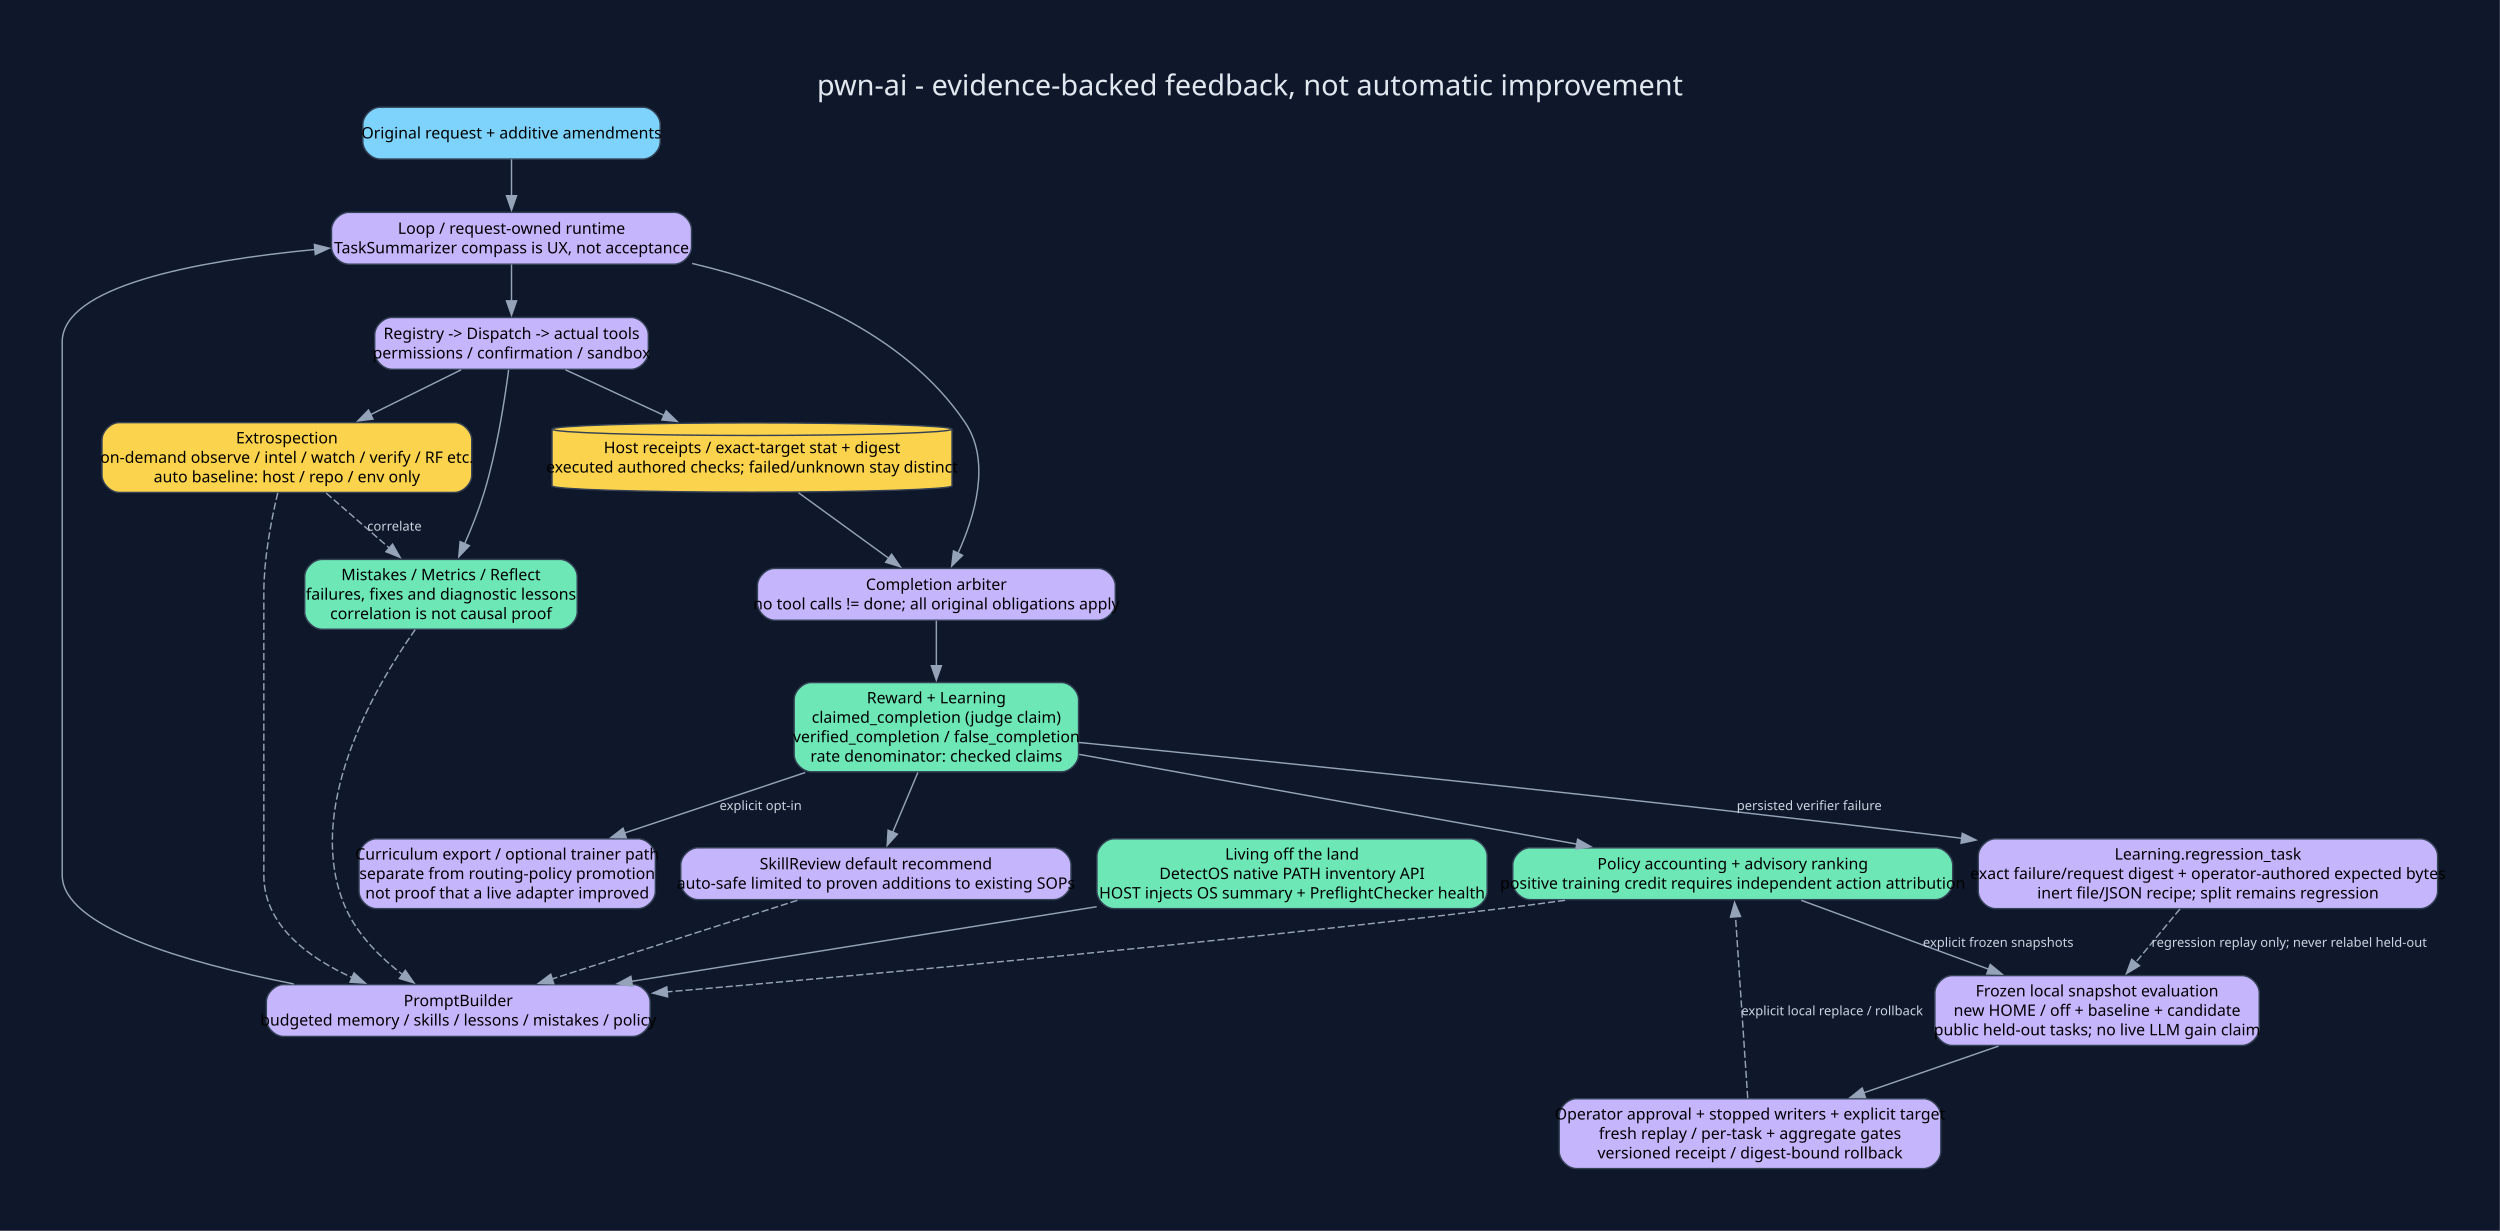
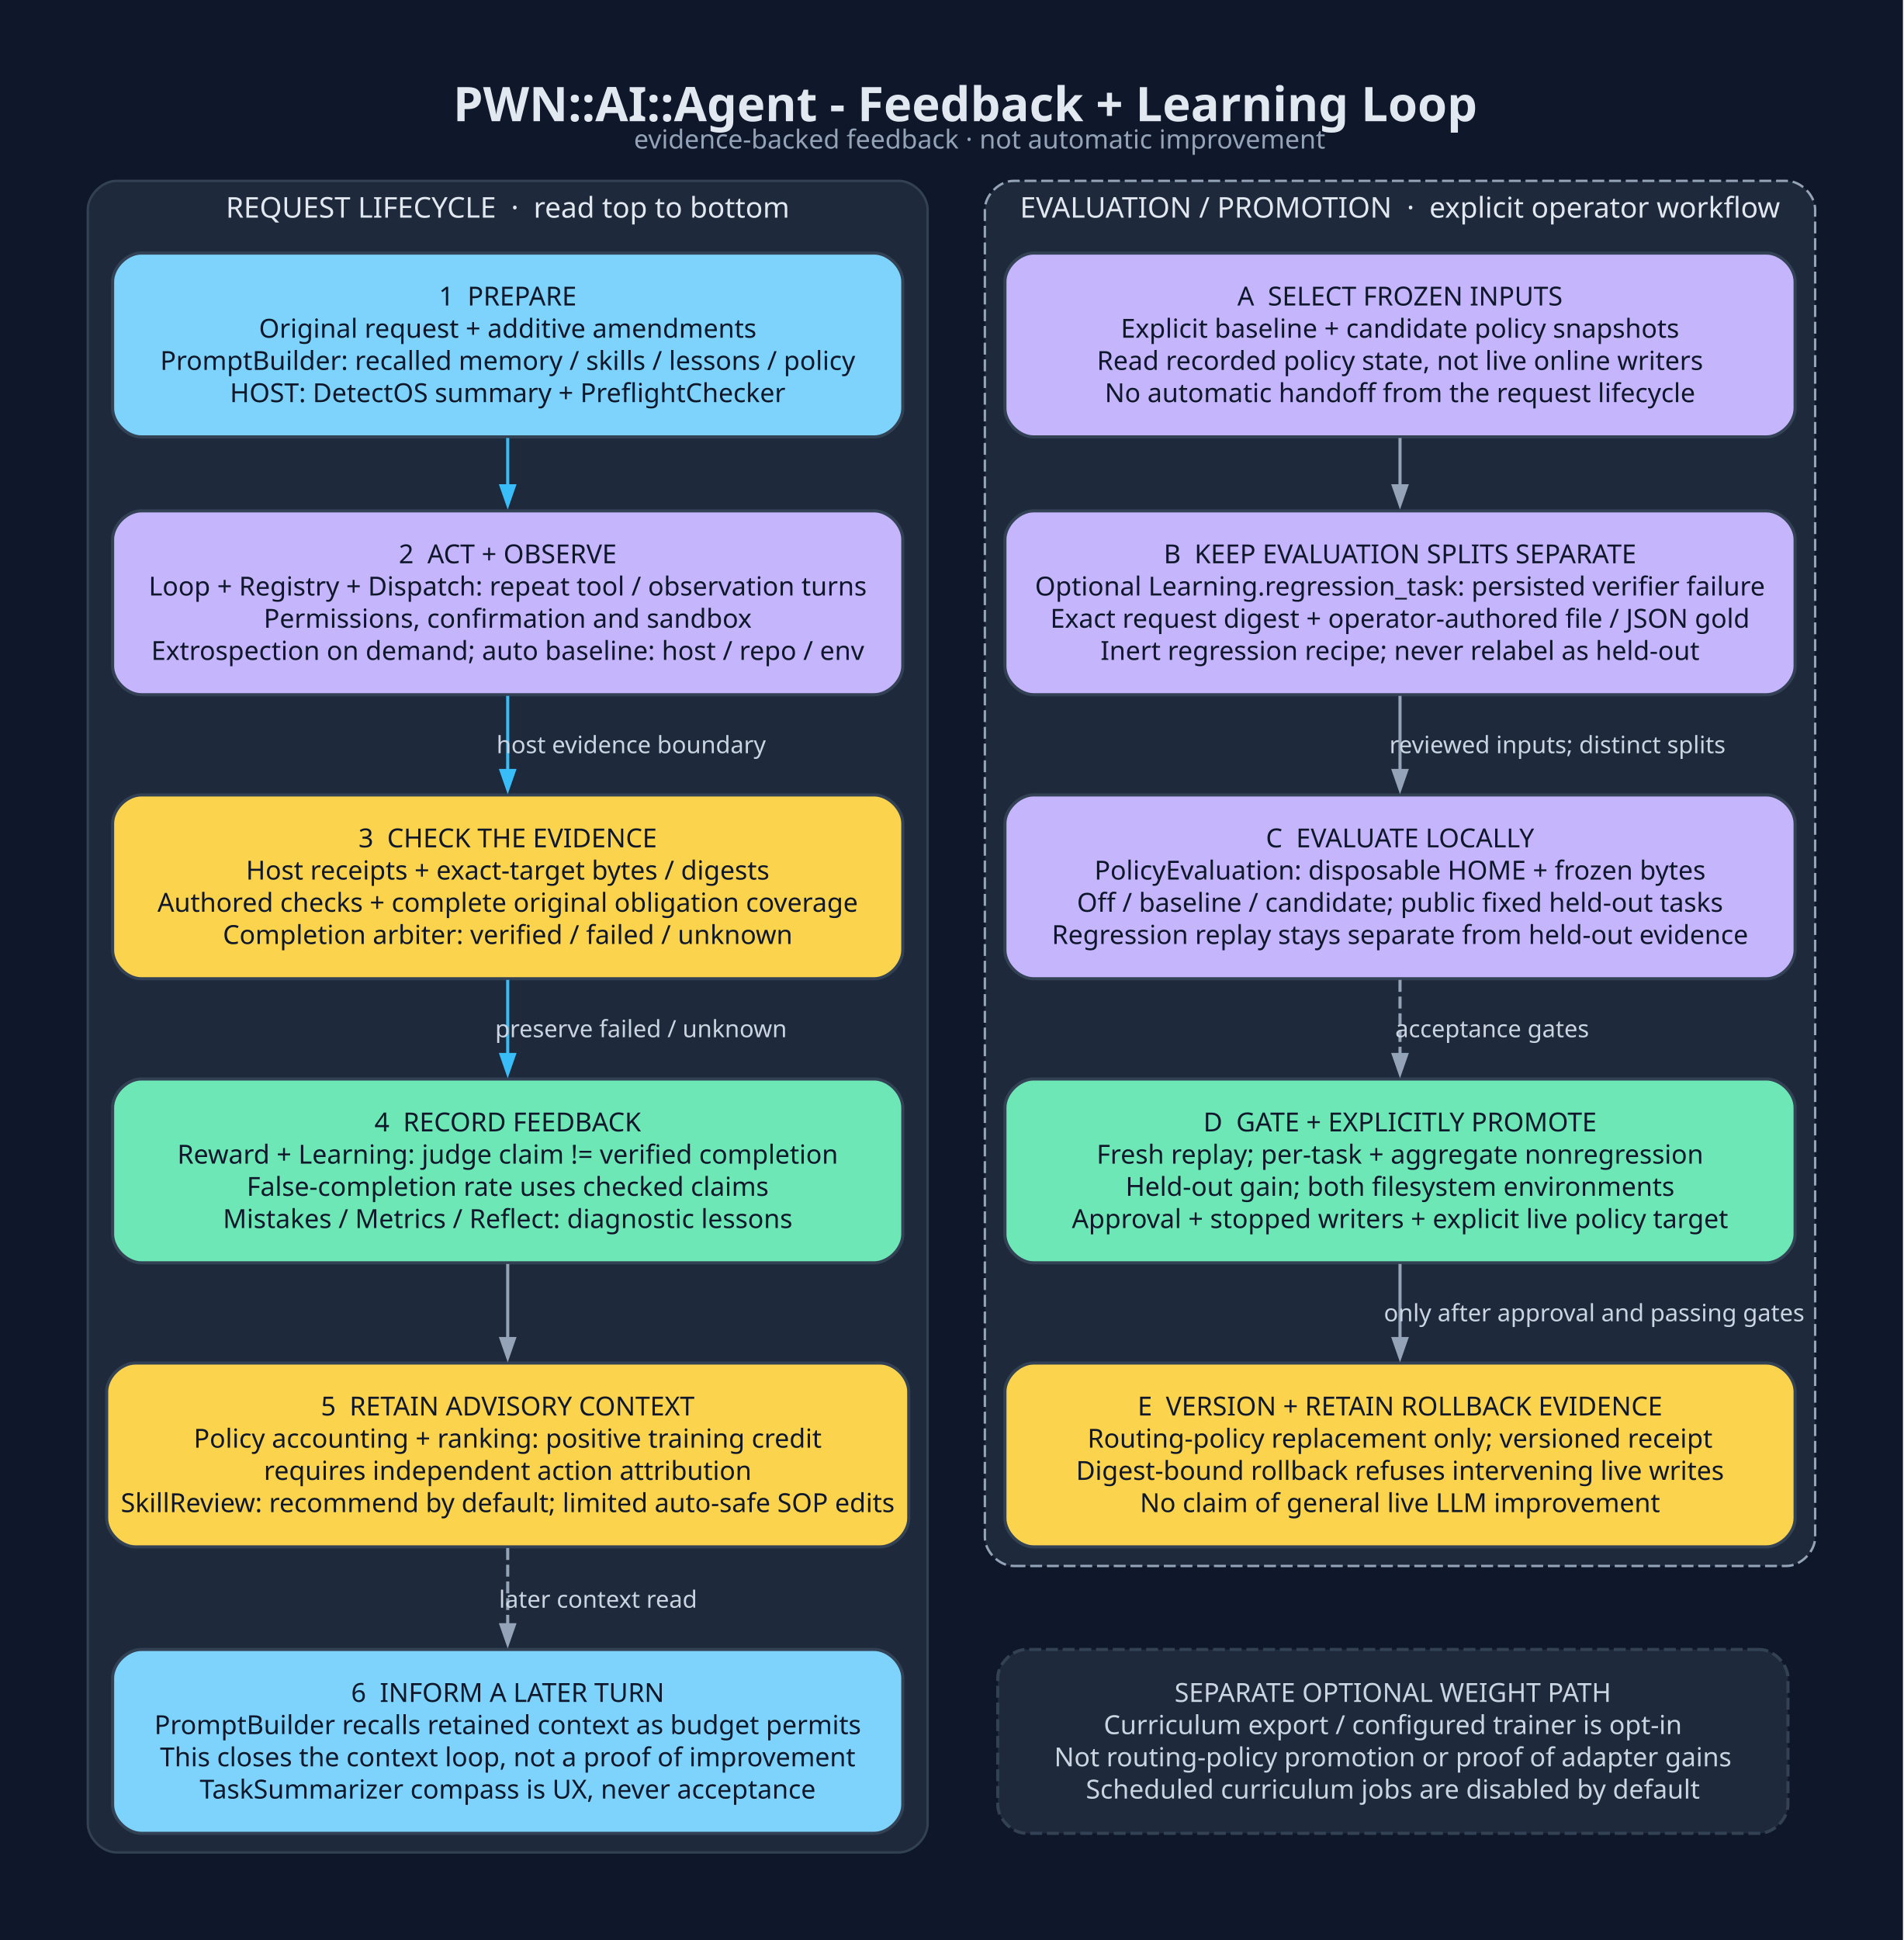
- <svg xmlns="http://www.w3.org/2000/svg" width="1736pt" height="855pt" viewBox="0.00 0.00 1736.00 855.00">
-   <g id="graph0" class="graph" transform="scale(1 1) rotate(0) translate(43.2 811.45)">
-     <polygon fill="#0f172a" stroke="none" points="-43.2,43.2 -43.2,-811.45 1692.7,-811.45 1692.7,43.2 -43.2,43.2" />
-     <text xml:space="preserve" text-anchor="middle" x="824.75" y="-745.25" font-family="sans-Serif" font-size="20.00" fill="#e2e8f0">pwn-ai - evidence-backed feedback, not automatic improvement</text>
+ <svg xmlns="http://www.w3.org/2000/svg" width="798pt" height="813pt" viewBox="0.00 0.00 798.00 813.00">
+   <g id="graph0" class="graph" transform="scale(1 1) rotate(0) translate(28.8 784.29)">
+     <polygon fill="#0f172a" stroke="none" points="-28.8,28.8 -28.8,-784.29 768.8,-784.29 768.8,28.8 -28.8,28.8" />
+     <text xml:space="preserve" text-anchor="start" x="161.12" y="-733.49" font-family="sans-Serif" font-weight="bold" font-size="20.00" fill="#e2e8f0">PWN::AI::Agent - Feedback + Learning Loop</text>
+     <text xml:space="preserve" text-anchor="start" x="236.88" y="-722.04" font-family="sans-Serif" font-size="11.00" fill="#94a3b8">evidence-backed feedback · not automatic improvement</text>
+     <g id="clust1" class="cluster">
+       <path fill="#1e293b" stroke="#334155" d="M20,-8C20,-8 348,-8 348,-8 354,-8 360,-14 360,-20 360,-20 360,-696.49 360,-696.49 360,-702.49 354,-708.49 348,-708.49 348,-708.49 20,-708.49 20,-708.49 14,-708.49 8,-702.49 8,-696.49 8,-696.49 8,-20 8,-20 8,-14 14,-8 20,-8" />
+       <text xml:space="preserve" text-anchor="middle" x="184" y="-693.09" font-family="sans-Serif" font-size="12.00" fill="#e2e8f0">REQUEST LIFECYCLE  ·  read top to bottom</text>
+     </g>
+     <g id="clust2" class="cluster">
+       <path fill="#1e293b" stroke="#94a3b8" stroke-dasharray="5,2" d="M396,-128.04C396,-128.04 720,-128.04 720,-128.04 726,-128.04 732,-134.04 732,-140.04 732,-140.04 732,-696.49 732,-696.49 732,-702.49 726,-708.49 720,-708.49 720,-708.49 396,-708.49 396,-708.49 390,-708.49 384,-702.49 384,-696.49 384,-696.49 384,-140.04 384,-140.04 384,-134.04 390,-128.04 396,-128.04" />
+       <text xml:space="preserve" text-anchor="middle" x="558" y="-693.09" font-family="sans-Serif" font-size="12.00" fill="#e2e8f0">EVALUATION / PROMOTION  ·  explicit operator workflow</text>
+     </g>
    <g id="node1" class="node">
-       <path fill="#7dd3fc" stroke="#334155" d="M403.25,-737C403.25,-737 220.75,-737 220.75,-737 214.75,-737 208.75,-731 208.75,-725 208.75,-725 208.75,-713 208.75,-713 208.75,-707 214.75,-701 220.75,-701 220.75,-701 403.25,-701 403.25,-701 409.25,-701 415.25,-707 415.25,-713 415.25,-713 415.25,-725 415.25,-725 415.25,-731 409.25,-737 403.25,-737" />
-       <text xml:space="preserve" text-anchor="middle" x="312" y="-715.3" font-family="sans-Serif" font-size="11.00">Original request + additive amendments</text>
+       <path fill="#7dd3fc" stroke="#334155" stroke-width="1.3" d="M337.6,-678.24C337.6,-678.24 30.4,-678.24 30.4,-678.24 24.4,-678.24 18.4,-672.24 18.4,-666.24 18.4,-666.24 18.4,-613.2 18.4,-613.2 18.4,-607.2 24.4,-601.2 30.4,-601.2 30.4,-601.2 337.6,-601.2 337.6,-601.2 343.6,-601.2 349.6,-607.2 349.6,-613.2 349.6,-613.2 349.6,-666.24 349.6,-666.24 349.6,-672.24 343.6,-678.24 337.6,-678.24" />
+       <text xml:space="preserve" text-anchor="middle" x="184" y="-656.27" font-family="sans-Serif" font-size="11.00" fill="#0f172a">1  PREPARE</text>
+       <text xml:space="preserve" text-anchor="middle" x="184" y="-642.77" font-family="sans-Serif" font-size="11.00" fill="#0f172a">Original request + additive amendments</text>
+       <text xml:space="preserve" text-anchor="middle" x="184" y="-629.27" font-family="sans-Serif" font-size="11.00" fill="#0f172a">PromptBuilder: recalled memory / skills / lessons / policy</text>
+       <text xml:space="preserve" text-anchor="middle" x="184" y="-615.77" font-family="sans-Serif" font-size="11.00" fill="#0f172a">HOST: DetectOS summary + PreflightChecker</text>
+     </g>
+     <g id="node2" class="node">
+       <path fill="#c4b5fd" stroke="#334155" stroke-width="1.3" d="M337.6,-570.2C337.6,-570.2 30.4,-570.2 30.4,-570.2 24.4,-570.2 18.4,-564.2 18.4,-558.2 18.4,-558.2 18.4,-505.16 18.4,-505.16 18.4,-499.16 24.4,-493.16 30.4,-493.16 30.4,-493.16 337.6,-493.16 337.6,-493.16 343.6,-493.16 349.6,-499.16 349.6,-505.16 349.6,-505.16 349.6,-558.2 349.6,-558.2 349.6,-564.2 343.6,-570.2 337.6,-570.2" />
+       <text xml:space="preserve" text-anchor="middle" x="184" y="-548.23" font-family="sans-Serif" font-size="11.00" fill="#0f172a">2  ACT + OBSERVE</text>
+       <text xml:space="preserve" text-anchor="middle" x="184" y="-534.73" font-family="sans-Serif" font-size="11.00" fill="#0f172a">Loop + Registry + Dispatch: repeat tool / observation turns</text>
+       <text xml:space="preserve" text-anchor="middle" x="184" y="-521.23" font-family="sans-Serif" font-size="11.00" fill="#0f172a">Permissions, confirmation and sandbox</text>
+       <text xml:space="preserve" text-anchor="middle" x="184" y="-507.73" font-family="sans-Serif" font-size="11.00" fill="#0f172a">Extrospection on demand; auto baseline: host / repo / env</text>
+     </g>
+     <g id="edge1" class="edge">
+       <path fill="none" stroke="#38bdf8" stroke-width="1.3" d="M184,-600.74C184,-594.19 184,-587.31 184,-580.54" />
+       <polygon fill="#38bdf8" stroke="#38bdf8" stroke-width="1.3" points="186.8,-580.72 184,-572.72 181.2,-580.72 186.8,-580.72" />
+     </g>
+     <g id="node3" class="node">
+       <path fill="#fcd34d" stroke="#334155" stroke-width="1.3" d="M337.6,-451.16C337.6,-451.16 30.4,-451.16 30.4,-451.16 24.4,-451.16 18.4,-445.16 18.4,-439.16 18.4,-439.16 18.4,-386.12 18.4,-386.12 18.4,-380.12 24.4,-374.12 30.4,-374.12 30.4,-374.12 337.6,-374.12 337.6,-374.12 343.6,-374.12 349.6,-380.12 349.6,-386.12 349.6,-386.12 349.6,-439.16 349.6,-439.16 349.6,-445.16 343.6,-451.16 337.6,-451.16" />
+       <text xml:space="preserve" text-anchor="middle" x="184" y="-429.19" font-family="sans-Serif" font-size="11.00" fill="#0f172a">3  CHECK THE EVIDENCE</text>
+       <text xml:space="preserve" text-anchor="middle" x="184" y="-415.69" font-family="sans-Serif" font-size="11.00" fill="#0f172a">Host receipts + exact-target bytes / digests</text>
+       <text xml:space="preserve" text-anchor="middle" x="184" y="-402.19" font-family="sans-Serif" font-size="11.00" fill="#0f172a">Authored checks + complete original obligation coverage</text>
+       <text xml:space="preserve" text-anchor="middle" x="184" y="-388.69" font-family="sans-Serif" font-size="11.00" fill="#0f172a">Completion arbiter: verified / failed / unknown</text>
+     </g>
+     <g id="edge2" class="edge">
+       <path fill="none" stroke="#38bdf8" stroke-width="1.3" d="M184,-492.68C184,-482.67 184,-471.73 184,-461.28" />
+       <polygon fill="#38bdf8" stroke="#38bdf8" stroke-width="1.3" points="186.8,-461.42 184,-453.42 181.2,-461.42 186.8,-461.42" />
+       <text xml:space="preserve" text-anchor="middle" x="235.75" y="-468.66" font-family="sans-Serif" font-size="10.00" fill="#cbd5e1">host evidence boundary</text>
    </g>
    <g id="node4" class="node">
-       <path fill="#c4b5fd" stroke="#334155" d="M425,-664C425,-664 199,-664 199,-664 193,-664 187,-658 187,-652 187,-652 187,-640 187,-640 187,-634 193,-628 199,-628 199,-628 425,-628 425,-628 431,-628 437,-634 437,-640 437,-640 437,-652 437,-652 437,-658 431,-664 425,-664" />
-       <text xml:space="preserve" text-anchor="middle" x="312" y="-649.05" font-family="sans-Serif" font-size="11.00">Loop / request-owned runtime</text>
-       <text xml:space="preserve" text-anchor="middle" x="312" y="-635.55" font-family="sans-Serif" font-size="11.00">TaskSummarizer compass is UX, not acceptance</text>
-     </g>
-     <g id="edge1" class="edge">
-       <path fill="none" stroke="#94a3b8" d="M312,-700.81C312,-693.23 312,-684.1 312,-675.54" />
-       <polygon fill="#94a3b8" stroke="#94a3b8" points="315.5,-675.54 312,-665.54 308.5,-675.54 315.5,-675.54" />
-     </g>
-     <g id="node2" class="node">
-       <path fill="#6ee7b7" stroke="#334155" d="M977.5,-229C977.5,-229 730.5,-229 730.5,-229 724.5,-229 718.5,-223 718.5,-217 718.5,-217 718.5,-192.5 718.5,-192.5 718.5,-186.5 724.5,-180.5 730.5,-180.5 730.5,-180.5 977.5,-180.5 977.5,-180.5 983.5,-180.5 989.5,-186.5 989.5,-192.5 989.5,-192.5 989.5,-217 989.5,-217 989.5,-223 983.5,-229 977.5,-229" />
-       <text xml:space="preserve" text-anchor="middle" x="854" y="-214.55" font-family="sans-Serif" font-size="11.00">Living off the land</text>
-       <text xml:space="preserve" text-anchor="middle" x="854" y="-201.05" font-family="sans-Serif" font-size="11.00">DetectOS native PATH inventory API</text>
-       <text xml:space="preserve" text-anchor="middle" x="854" y="-187.55" font-family="sans-Serif" font-size="11.00">HOST injects OS summary + PreflightChecker health</text>
-     </g>
-     <g id="node3" class="node">
-       <path fill="#c4b5fd" stroke="#334155" d="M396.25,-127.75C396.25,-127.75 153.75,-127.75 153.75,-127.75 147.75,-127.75 141.75,-121.75 141.75,-115.75 141.75,-115.75 141.75,-103.75 141.75,-103.75 141.75,-97.75 147.75,-91.75 153.75,-91.75 153.75,-91.75 396.25,-91.75 396.25,-91.75 402.25,-91.75 408.25,-97.75 408.25,-103.75 408.25,-103.75 408.25,-115.75 408.25,-115.75 408.25,-121.75 402.25,-127.75 396.25,-127.75" />
-       <text xml:space="preserve" text-anchor="middle" x="275" y="-112.8" font-family="sans-Serif" font-size="11.00">PromptBuilder</text>
-       <text xml:space="preserve" text-anchor="middle" x="275" y="-99.3" font-family="sans-Serif" font-size="11.00">budgeted memory / skills / lessons / mistakes / policy</text>
-     </g>
-     <g id="edge2" class="edge">
-       <path fill="none" stroke="#94a3b8" d="M718.33,-181.84C715.53,-181.39 712.75,-180.94 710,-180.5 603.66,-163.39 482.67,-144 395.34,-130.01" />
-       <polygon fill="#94a3b8" stroke="#94a3b8" points="395.98,-126.57 385.55,-128.44 394.87,-133.48 395.98,-126.57" />
+       <path fill="#6ee7b7" stroke="#334155" stroke-width="1.3" d="M337.6,-332.12C337.6,-332.12 30.4,-332.12 30.4,-332.12 24.4,-332.12 18.4,-326.12 18.4,-320.12 18.4,-320.12 18.4,-267.08 18.4,-267.08 18.4,-261.08 24.4,-255.08 30.4,-255.08 30.4,-255.08 337.6,-255.08 337.6,-255.08 343.6,-255.08 349.6,-261.08 349.6,-267.08 349.6,-267.08 349.6,-320.12 349.6,-320.12 349.6,-326.12 343.6,-332.12 337.6,-332.12" />
+       <text xml:space="preserve" text-anchor="middle" x="184" y="-310.15" font-family="sans-Serif" font-size="11.00" fill="#0f172a">4  RECORD FEEDBACK</text>
+       <text xml:space="preserve" text-anchor="middle" x="184" y="-296.65" font-family="sans-Serif" font-size="11.00" fill="#0f172a">Reward + Learning: judge claim != verified completion</text>
+       <text xml:space="preserve" text-anchor="middle" x="184" y="-283.15" font-family="sans-Serif" font-size="11.00" fill="#0f172a">False-completion rate uses checked claims</text>
+       <text xml:space="preserve" text-anchor="middle" x="184" y="-269.65" font-family="sans-Serif" font-size="11.00" fill="#0f172a">Mistakes / Metrics / Reflect: diagnostic lessons</text>
    </g>
    <g id="edge3" class="edge">
-       <path fill="none" stroke="#94a3b8" d="M160.76,-128.21C85.21,-143.09 0,-167.84 0,-203.75 0,-574 0,-574 0,-574 0,-612.54 91.68,-630.16 175.64,-638.22" />
-       <polygon fill="#94a3b8" stroke="#94a3b8" points="175.11,-641.68 185.39,-639.11 175.75,-634.71 175.11,-641.68" />
+       <path fill="none" stroke="#38bdf8" stroke-width="1.3" d="M184,-373.64C184,-363.63 184,-352.69 184,-342.24" />
+       <polygon fill="#38bdf8" stroke="#38bdf8" stroke-width="1.3" points="186.8,-342.38 184,-334.38 181.2,-342.38 186.8,-342.38" />
+       <text xml:space="preserve" text-anchor="middle" x="239.88" y="-349.62" font-family="sans-Serif" font-size="10.00" fill="#cbd5e1">preserve failed / unknown</text>
    </g>
    <g id="node5" class="node">
-       <path fill="#c4b5fd" stroke="#334155" d="M395,-591C395,-591 229,-591 229,-591 223,-591 217,-585 217,-579 217,-579 217,-567 217,-567 217,-561 223,-555 229,-555 229,-555 395,-555 395,-555 401,-555 407,-561 407,-567 407,-567 407,-579 407,-579 407,-585 401,-591 395,-591" />
-       <text xml:space="preserve" text-anchor="middle" x="312" y="-576.05" font-family="sans-Serif" font-size="11.00">Registry -&gt; Dispatch -&gt; actual tools</text>
-       <text xml:space="preserve" text-anchor="middle" x="312" y="-562.55" font-family="sans-Serif" font-size="11.00">permissions / confirmation / sandbox</text>
+       <path fill="#fcd34d" stroke="#334155" stroke-width="1.3" d="M340.09,-213.08C340.09,-213.08 27.91,-213.08 27.91,-213.08 21.91,-213.08 15.91,-207.08 15.91,-201.08 15.91,-201.08 15.91,-148.04 15.91,-148.04 15.91,-142.04 21.91,-136.04 27.91,-136.04 27.91,-136.04 340.09,-136.04 340.09,-136.04 346.09,-136.04 352.09,-142.04 352.09,-148.04 352.09,-148.04 352.09,-201.08 352.09,-201.08 352.09,-207.08 346.09,-213.08 340.09,-213.08" />
+       <text xml:space="preserve" text-anchor="middle" x="184" y="-191.11" font-family="sans-Serif" font-size="11.00" fill="#0f172a">5  RETAIN ADVISORY CONTEXT</text>
+       <text xml:space="preserve" text-anchor="middle" x="184" y="-177.61" font-family="sans-Serif" font-size="11.00" fill="#0f172a">Policy accounting + ranking: positive training credit</text>
+       <text xml:space="preserve" text-anchor="middle" x="184" y="-164.11" font-family="sans-Serif" font-size="11.00" fill="#0f172a">requires independent action attribution</text>
+       <text xml:space="preserve" text-anchor="middle" x="184" y="-150.61" font-family="sans-Serif" font-size="11.00" fill="#0f172a">SkillReview: recommend by default; limited auto-safe SOP edits</text>
    </g>
    <g id="edge4" class="edge">
-       <path fill="none" stroke="#94a3b8" d="M312,-627.81C312,-620.23 312,-611.1 312,-602.54" />
-       <polygon fill="#94a3b8" stroke="#94a3b8" points="315.5,-602.54 312,-592.54 308.5,-602.54 315.5,-602.54" />
+       <path fill="none" stroke="#94a3b8" stroke-width="1.3" d="M184,-254.6C184,-244.59 184,-233.65 184,-223.2" />
+       <polygon fill="#94a3b8" stroke="#94a3b8" stroke-width="1.3" points="186.8,-223.34 184,-215.34 181.2,-223.34 186.8,-223.34" />
+     </g>
+     <g id="node6" class="node">
+       <path fill="#7dd3fc" stroke="#334155" stroke-width="1.3" d="M337.6,-93.04C337.6,-93.04 30.4,-93.04 30.4,-93.04 24.4,-93.04 18.4,-87.04 18.4,-81.04 18.4,-81.04 18.4,-28 18.4,-28 18.4,-22 24.4,-16 30.4,-16 30.4,-16 337.6,-16 337.6,-16 343.6,-16 349.6,-22 349.6,-28 349.6,-28 349.6,-81.04 349.6,-81.04 349.6,-87.04 343.6,-93.04 337.6,-93.04" />
+       <text xml:space="preserve" text-anchor="middle" x="184" y="-71.07" font-family="sans-Serif" font-size="11.00" fill="#0f172a">6  INFORM A LATER TURN</text>
+       <text xml:space="preserve" text-anchor="middle" x="184" y="-57.57" font-family="sans-Serif" font-size="11.00" fill="#0f172a">PromptBuilder recalls retained context as budget permits</text>
+       <text xml:space="preserve" text-anchor="middle" x="184" y="-44.07" font-family="sans-Serif" font-size="11.00" fill="#0f172a">This closes the context loop, not a proof of improvement</text>
+       <text xml:space="preserve" text-anchor="middle" x="184" y="-30.57" font-family="sans-Serif" font-size="11.00" fill="#0f172a">TaskSummarizer compass is UX, never acceptance</text>
+     </g>
+     <g id="edge5" class="edge">
+       <path fill="none" stroke="#94a3b8" stroke-width="1.3" stroke-dasharray="5,2" d="M184,-135.56C184,-125.24 184,-113.94 184,-103.16" />
+       <polygon fill="#94a3b8" stroke="#94a3b8" stroke-width="1.3" points="186.8,-103.41 184,-95.41 181.2,-103.41 186.8,-103.41" />
+       <text xml:space="preserve" text-anchor="middle" x="221.88" y="-110.54" font-family="sans-Serif" font-size="10.00" fill="#cbd5e1">later context read</text>
+     </g>
+     <g id="node7" class="node">
+       <path fill="#c4b5fd" stroke="#334155" stroke-width="1.3" d="M711.6,-678.24C711.6,-678.24 404.4,-678.24 404.4,-678.24 398.4,-678.24 392.4,-672.24 392.4,-666.24 392.4,-666.24 392.4,-613.2 392.4,-613.2 392.4,-607.2 398.4,-601.2 404.4,-601.2 404.4,-601.2 711.6,-601.2 711.6,-601.2 717.6,-601.2 723.6,-607.2 723.6,-613.2 723.6,-613.2 723.6,-666.24 723.6,-666.24 723.6,-672.24 717.6,-678.24 711.6,-678.24" />
+       <text xml:space="preserve" text-anchor="middle" x="558" y="-656.27" font-family="sans-Serif" font-size="11.00" fill="#0f172a">A  SELECT FROZEN INPUTS</text>
+       <text xml:space="preserve" text-anchor="middle" x="558" y="-642.77" font-family="sans-Serif" font-size="11.00" fill="#0f172a">Explicit baseline + candidate policy snapshots</text>
+       <text xml:space="preserve" text-anchor="middle" x="558" y="-629.27" font-family="sans-Serif" font-size="11.00" fill="#0f172a">Read recorded policy state, not live online writers</text>
+       <text xml:space="preserve" text-anchor="middle" x="558" y="-615.77" font-family="sans-Serif" font-size="11.00" fill="#0f172a">No automatic handoff from the request lifecycle</text>
    </g>
    <g id="node8" class="node">
-       <path fill="#c4b5fd" stroke="#334155" d="M719.25,-416.75C719.25,-416.75 494.75,-416.75 494.75,-416.75 488.75,-416.75 482.75,-410.75 482.75,-404.75 482.75,-404.75 482.75,-392.75 482.75,-392.75 482.75,-386.75 488.75,-380.75 494.75,-380.75 494.75,-380.75 719.25,-380.75 719.25,-380.75 725.25,-380.75 731.25,-386.75 731.25,-392.75 731.25,-392.75 731.25,-404.75 731.25,-404.75 731.25,-410.75 725.25,-416.75 719.25,-416.75" />
-       <text xml:space="preserve" text-anchor="middle" x="607" y="-401.8" font-family="sans-Serif" font-size="11.00">Completion arbiter</text>
-       <text xml:space="preserve" text-anchor="middle" x="607" y="-388.3" font-family="sans-Serif" font-size="11.00">no tool calls != done; all original obligations apply</text>
+       <path fill="#c4b5fd" stroke="#334155" stroke-width="1.3" d="M711.6,-570.2C711.6,-570.2 404.4,-570.2 404.4,-570.2 398.4,-570.2 392.4,-564.2 392.4,-558.2 392.4,-558.2 392.4,-505.16 392.4,-505.16 392.4,-499.16 398.4,-493.16 404.4,-493.16 404.4,-493.16 711.6,-493.16 711.6,-493.16 717.6,-493.16 723.6,-499.16 723.6,-505.16 723.6,-505.16 723.6,-558.2 723.6,-558.2 723.6,-564.2 717.6,-570.2 711.6,-570.2" />
+       <text xml:space="preserve" text-anchor="middle" x="558" y="-548.23" font-family="sans-Serif" font-size="11.00" fill="#0f172a">B  KEEP EVALUATION SPLITS SEPARATE</text>
+       <text xml:space="preserve" text-anchor="middle" x="558" y="-534.73" font-family="sans-Serif" font-size="11.00" fill="#0f172a">Optional Learning.regression_task: persisted verifier failure</text>
+       <text xml:space="preserve" text-anchor="middle" x="558" y="-521.23" font-family="sans-Serif" font-size="11.00" fill="#0f172a">Exact request digest + operator-authored file / JSON gold</text>
+       <text xml:space="preserve" text-anchor="middle" x="558" y="-507.73" font-family="sans-Serif" font-size="11.00" fill="#0f172a">Inert regression recipe; never relabel as held-out</text>
+     </g>
+     <g id="edge6" class="edge">
+       <path fill="none" stroke="#94a3b8" stroke-width="1.3" d="M558,-600.74C558,-594.19 558,-587.31 558,-580.54" />
+       <polygon fill="#94a3b8" stroke="#94a3b8" stroke-width="1.3" points="560.8,-580.72 558,-572.72 555.2,-580.72 560.8,-580.72" />
+     </g>
+     <g id="node9" class="node">
+       <path fill="#c4b5fd" stroke="#334155" stroke-width="1.3" d="M711.6,-451.16C711.6,-451.16 404.4,-451.16 404.4,-451.16 398.4,-451.16 392.4,-445.16 392.4,-439.16 392.4,-439.16 392.4,-386.12 392.4,-386.12 392.4,-380.12 398.4,-374.12 404.4,-374.12 404.4,-374.12 711.6,-374.12 711.6,-374.12 717.6,-374.12 723.6,-380.12 723.6,-386.12 723.6,-386.12 723.6,-439.16 723.6,-439.16 723.6,-445.16 717.6,-451.16 711.6,-451.16" />
+       <text xml:space="preserve" text-anchor="middle" x="558" y="-429.19" font-family="sans-Serif" font-size="11.00" fill="#0f172a">C  EVALUATE LOCALLY</text>
+       <text xml:space="preserve" text-anchor="middle" x="558" y="-415.69" font-family="sans-Serif" font-size="11.00" fill="#0f172a">PolicyEvaluation: disposable HOME + frozen bytes</text>
+       <text xml:space="preserve" text-anchor="middle" x="558" y="-402.19" font-family="sans-Serif" font-size="11.00" fill="#0f172a">Off / baseline / candidate; public fixed held-out tasks</text>
+       <text xml:space="preserve" text-anchor="middle" x="558" y="-388.69" font-family="sans-Serif" font-size="11.00" fill="#0f172a">Regression replay stays separate from held-out evidence</text>
+     </g>
+     <g id="edge7" class="edge">
+       <path fill="none" stroke="#94a3b8" stroke-width="1.3" d="M558,-492.68C558,-482.67 558,-471.73 558,-461.28" />
+       <polygon fill="#94a3b8" stroke="#94a3b8" stroke-width="1.3" points="560.8,-461.42 558,-453.42 555.2,-461.42 560.8,-461.42" />
+       <text xml:space="preserve" text-anchor="middle" x="624" y="-468.66" font-family="sans-Serif" font-size="10.00" fill="#cbd5e1">reviewed inputs; distinct splits</text>
+     </g>
+     <g id="node10" class="node">
+       <path fill="#6ee7b7" stroke="#334155" stroke-width="1.3" d="M711.6,-332.12C711.6,-332.12 404.4,-332.12 404.4,-332.12 398.4,-332.12 392.4,-326.12 392.4,-320.12 392.4,-320.12 392.4,-267.08 392.4,-267.08 392.4,-261.08 398.4,-255.08 404.4,-255.08 404.4,-255.08 711.6,-255.08 711.6,-255.08 717.6,-255.08 723.6,-261.08 723.6,-267.08 723.6,-267.08 723.6,-320.12 723.6,-320.12 723.6,-326.12 717.6,-332.12 711.6,-332.12" />
+       <text xml:space="preserve" text-anchor="middle" x="558" y="-310.15" font-family="sans-Serif" font-size="11.00" fill="#0f172a">D  GATE + EXPLICITLY PROMOTE</text>
+       <text xml:space="preserve" text-anchor="middle" x="558" y="-296.65" font-family="sans-Serif" font-size="11.00" fill="#0f172a">Fresh replay; per-task + aggregate nonregression</text>
+       <text xml:space="preserve" text-anchor="middle" x="558" y="-283.15" font-family="sans-Serif" font-size="11.00" fill="#0f172a">Held-out gain; both filesystem environments</text>
+       <text xml:space="preserve" text-anchor="middle" x="558" y="-269.65" font-family="sans-Serif" font-size="11.00" fill="#0f172a">Approval + stopped writers + explicit live policy target</text>
+     </g>
+     <g id="edge8" class="edge">
+       <path fill="none" stroke="#94a3b8" stroke-width="1.3" stroke-dasharray="5,2" d="M558,-373.64C558,-363.63 558,-352.69 558,-342.24" />
+       <polygon fill="#94a3b8" stroke="#94a3b8" stroke-width="1.3" points="560.8,-342.38 558,-334.38 555.2,-342.38 560.8,-342.38" />
+       <text xml:space="preserve" text-anchor="middle" x="596.62" y="-349.62" font-family="sans-Serif" font-size="10.00" fill="#cbd5e1">acceptance gates</text>
+     </g>
+     <g id="node11" class="node">
+       <path fill="#fcd34d" stroke="#334155" stroke-width="1.3" d="M711.6,-213.08C711.6,-213.08 404.4,-213.08 404.4,-213.08 398.4,-213.08 392.4,-207.08 392.4,-201.08 392.4,-201.08 392.4,-148.04 392.4,-148.04 392.4,-142.04 398.4,-136.04 404.4,-136.04 404.4,-136.04 711.6,-136.04 711.6,-136.04 717.6,-136.04 723.6,-142.04 723.6,-148.04 723.6,-148.04 723.6,-201.08 723.6,-201.08 723.6,-207.08 717.6,-213.08 711.6,-213.08" />
+       <text xml:space="preserve" text-anchor="middle" x="558" y="-191.11" font-family="sans-Serif" font-size="11.00" fill="#0f172a">E  VERSION + RETAIN ROLLBACK EVIDENCE</text>
+       <text xml:space="preserve" text-anchor="middle" x="558" y="-177.61" font-family="sans-Serif" font-size="11.00" fill="#0f172a">Routing-policy replacement only; versioned receipt</text>
+       <text xml:space="preserve" text-anchor="middle" x="558" y="-164.11" font-family="sans-Serif" font-size="11.00" fill="#0f172a">Digest-bound rollback refuses intervening live writes</text>
+       <text xml:space="preserve" text-anchor="middle" x="558" y="-150.61" font-family="sans-Serif" font-size="11.00" fill="#0f172a">No claim of general live LLM improvement</text>
    </g>
    <g id="edge9" class="edge">
-       <path fill="none" stroke="#94a3b8" d="M437.43,-628.51C505.71,-612.43 584.69,-580.68 627,-518 645.25,-490.97 633.68,-452.75 621.95,-427.15" />
-       <polygon fill="#94a3b8" stroke="#94a3b8" points="625.2,-425.83 617.66,-418.38 618.91,-428.91 625.2,-425.83" />
-     </g>
-     <g id="node6" class="node">
-       <path fill="#fcd34d" stroke="#334155" d="M272.38,-518C272.38,-518 39.62,-518 39.62,-518 33.62,-518 27.62,-512 27.62,-506 27.62,-506 27.62,-481.5 27.62,-481.5 27.62,-475.5 33.62,-469.5 39.62,-469.5 39.62,-469.5 272.38,-469.5 272.38,-469.5 278.38,-469.5 284.38,-475.5 284.38,-481.5 284.38,-481.5 284.38,-506 284.38,-506 284.38,-512 278.38,-518 272.38,-518" />
-       <text xml:space="preserve" text-anchor="middle" x="156" y="-503.55" font-family="sans-Serif" font-size="11.00">Extrospection</text>
-       <text xml:space="preserve" text-anchor="middle" x="156" y="-490.05" font-family="sans-Serif" font-size="11.00">on-demand observe / intel / watch / verify / RF etc.</text>
-       <text xml:space="preserve" text-anchor="middle" x="156" y="-476.55" font-family="sans-Serif" font-size="11.00">auto baseline: host / repo / env only</text>
-     </g>
-     <g id="edge6" class="edge">
-       <path fill="none" stroke="#94a3b8" d="M276.99,-554.66C258.46,-545.49 235.23,-533.98 214.09,-523.51" />
-       <polygon fill="#94a3b8" stroke="#94a3b8" points="215.78,-520.45 205.26,-519.14 212.67,-526.72 215.78,-520.45" />
-     </g>
-     <g id="node7" class="node">
-       <path fill="#fcd34d" stroke="#334155" d="M617.88,-513.44C617.88,-515.85 555.63,-517.81 479,-517.81 402.37,-517.81 340.12,-515.85 340.12,-513.44 340.12,-513.44 340.12,-474.06 340.12,-474.06 340.12,-471.65 402.37,-469.69 479,-469.69 555.63,-469.69 617.88,-471.65 617.88,-474.06 617.88,-474.06 617.88,-513.44 617.88,-513.44" />
-       <path fill="none" stroke="#334155" d="M617.88,-513.44C617.88,-511.02 555.63,-509.06 479,-509.06 402.37,-509.06 340.12,-511.02 340.12,-513.44" />
-       <text xml:space="preserve" text-anchor="middle" x="479" y="-496.8" font-family="sans-Serif" font-size="11.00">Host receipts / exact-target stat + digest</text>
-       <text xml:space="preserve" text-anchor="middle" x="479" y="-483.3" font-family="sans-Serif" font-size="11.00">executed authored checks; failed/unknown stay distinct</text>
-     </g>
-     <g id="edge5" class="edge">
-       <path fill="none" stroke="#94a3b8" d="M349.48,-554.66C369.66,-545.33 395.06,-533.58 418,-522.97" />
-       <polygon fill="#94a3b8" stroke="#94a3b8" points="419.37,-526.19 426.97,-518.82 416.43,-519.84 419.37,-526.19" />
-     </g>
-     <g id="node10" class="node">
-       <path fill="#6ee7b7" stroke="#334155" d="M345.62,-423C345.62,-423 180.38,-423 180.38,-423 174.38,-423 168.38,-417 168.38,-411 168.38,-411 168.38,-386.5 168.38,-386.5 168.38,-380.5 174.38,-374.5 180.38,-374.5 180.38,-374.5 345.62,-374.5 345.62,-374.5 351.62,-374.5 357.62,-380.5 357.62,-386.5 357.62,-386.5 357.62,-411 357.62,-411 357.62,-417 351.62,-423 345.62,-423" />
-       <text xml:space="preserve" text-anchor="middle" x="263" y="-408.55" font-family="sans-Serif" font-size="11.00">Mistakes / Metrics / Reflect</text>
-       <text xml:space="preserve" text-anchor="middle" x="263" y="-395.05" font-family="sans-Serif" font-size="11.00">failures, fixes and diagnostic lessons</text>
-       <text xml:space="preserve" text-anchor="middle" x="263" y="-381.55" font-family="sans-Serif" font-size="11.00">correlation is not causal proof</text>
-     </g>
-     <g id="edge11" class="edge">
-       <path fill="none" stroke="#94a3b8" d="M309.99,-554.67C307.32,-534.06 301.88,-498.77 293,-469.5 289.37,-457.55 284.32,-444.9 279.4,-433.69" />
-       <polygon fill="#94a3b8" stroke="#94a3b8" points="282.71,-432.51 275.39,-424.84 276.33,-435.4 282.71,-432.51" />
-     </g>
-     <g id="edge7" class="edge">
-       <path fill="none" stroke="#94a3b8" stroke-dasharray="5,2" d="M149.68,-469.24C145.2,-450.55 140,-423.67 140,-399.75 140,-399.75 140,-399.75 140,-203.75 140,-169.47 169.89,-146.85 201.54,-132.52" />
-       <polygon fill="#94a3b8" stroke="#94a3b8" points="202.61,-135.87 210.45,-128.75 199.88,-129.43 202.61,-135.87" />
-     </g>
-     <g id="edge12" class="edge">
-       <path fill="none" stroke="#94a3b8" stroke-dasharray="5,2" d="M183.28,-469.04C196.61,-457.45 212.83,-443.36 227.15,-430.91" />
-       <polygon fill="#94a3b8" stroke="#94a3b8" points="229.38,-433.61 234.63,-424.41 224.79,-428.33 229.38,-433.61" />
-       <text xml:space="preserve" text-anchor="middle" x="230.71" y="-442.95" font-family="sans-Serif" font-size="9.00" fill="#cbd5e1">correlate</text>
-     </g>
-     <g id="edge8" class="edge">
-       <path fill="none" stroke="#94a3b8" d="M511.3,-469.28C530.43,-455.38 554.62,-437.8 573.9,-423.8" />
-       <polygon fill="#94a3b8" stroke="#94a3b8" points="575.94,-426.64 581.97,-417.93 571.82,-420.98 575.94,-426.64" />
-     </g>
-     <g id="node9" class="node">
-       <path fill="#6ee7b7" stroke="#334155" d="M693.75,-337.5C693.75,-337.5 520.25,-337.5 520.25,-337.5 514.25,-337.5 508.25,-331.5 508.25,-325.5 508.25,-325.5 508.25,-287.5 508.25,-287.5 508.25,-281.5 514.25,-275.5 520.25,-275.5 520.25,-275.5 693.75,-275.5 693.75,-275.5 699.75,-275.5 705.75,-281.5 705.75,-287.5 705.75,-287.5 705.75,-325.5 705.75,-325.5 705.75,-331.5 699.75,-337.5 693.75,-337.5" />
-       <text xml:space="preserve" text-anchor="middle" x="607" y="-323.05" font-family="sans-Serif" font-size="11.00">Reward + Learning</text>
-       <text xml:space="preserve" text-anchor="middle" x="607" y="-309.55" font-family="sans-Serif" font-size="11.00">claimed_completion (judge claim)</text>
-       <text xml:space="preserve" text-anchor="middle" x="607" y="-296.05" font-family="sans-Serif" font-size="11.00">verified_completion / false_completion</text>
-       <text xml:space="preserve" text-anchor="middle" x="607" y="-282.55" font-family="sans-Serif" font-size="11.00">rate denominator: checked claims</text>
-     </g>
-     <g id="edge10" class="edge">
-       <path fill="none" stroke="#94a3b8" d="M607,-380.35C607,-371.38 607,-360.02 607,-348.96" />
-       <polygon fill="#94a3b8" stroke="#94a3b8" points="610.5,-349.16 607,-339.16 603.5,-349.16 610.5,-349.16" />
-     </g>
-     <g id="node11" class="node">
-       <path fill="#6ee7b7" stroke="#334155" d="M1300.75,-222.75C1300.75,-222.75 1019.25,-222.75 1019.25,-222.75 1013.25,-222.75 1007.25,-216.75 1007.25,-210.75 1007.25,-210.75 1007.25,-198.75 1007.25,-198.75 1007.25,-192.75 1013.25,-186.75 1019.25,-186.75 1019.25,-186.75 1300.75,-186.75 1300.75,-186.75 1306.75,-186.75 1312.75,-192.75 1312.75,-198.75 1312.75,-198.75 1312.75,-210.75 1312.75,-210.75 1312.75,-216.75 1306.75,-222.75 1300.75,-222.75" />
-       <text xml:space="preserve" text-anchor="middle" x="1160" y="-207.8" font-family="sans-Serif" font-size="11.00">Policy accounting + advisory ranking</text>
-       <text xml:space="preserve" text-anchor="middle" x="1160" y="-194.3" font-family="sans-Serif" font-size="11.00">positive training credit requires independent action attribution</text>
-     </g>
-     <g id="edge13" class="edge">
-       <path fill="none" stroke="#94a3b8" d="M706.18,-287.61C803.55,-270.05 951.65,-243.33 1051.96,-225.24" />
-       <polygon fill="#94a3b8" stroke="#94a3b8" points="1052.32,-228.73 1061.54,-223.51 1051.08,-221.84 1052.32,-228.73" />
+       <path fill="none" stroke="#94a3b8" stroke-width="1.3" d="M558,-254.6C558,-244.59 558,-233.65 558,-223.2" />
+       <polygon fill="#94a3b8" stroke="#94a3b8" stroke-width="1.3" points="560.8,-223.34 558,-215.34 555.2,-223.34 560.8,-223.34" />
+       <text xml:space="preserve" text-anchor="middle" x="639.38" y="-230.58" font-family="sans-Serif" font-size="10.00" fill="#cbd5e1">only after approval and passing gates</text>
    </g>
    <g id="node12" class="node">
-       <path fill="#c4b5fd" stroke="#334155" d="M1637.5,-229C1637.5,-229 1342.5,-229 1342.5,-229 1336.5,-229 1330.5,-223 1330.5,-217 1330.5,-217 1330.5,-192.5 1330.5,-192.5 1330.5,-186.5 1336.5,-180.5 1342.5,-180.5 1342.5,-180.5 1637.5,-180.5 1637.5,-180.5 1643.5,-180.5 1649.5,-186.5 1649.5,-192.5 1649.5,-192.5 1649.5,-217 1649.5,-217 1649.5,-223 1643.5,-229 1637.5,-229" />
-       <text xml:space="preserve" text-anchor="middle" x="1490" y="-214.55" font-family="sans-Serif" font-size="11.00">Learning.regression_task</text>
-       <text xml:space="preserve" text-anchor="middle" x="1490" y="-201.05" font-family="sans-Serif" font-size="11.00">exact failure/request digest + operator-authored expected bytes</text>
-       <text xml:space="preserve" text-anchor="middle" x="1490" y="-187.55" font-family="sans-Serif" font-size="11.00">inert file/JSON recipe; split remains regression</text>
-     </g>
-     <g id="edge14" class="edge">
-       <path fill="none" stroke="#94a3b8" d="M706,-295.88C841.81,-282.48 1093.82,-256.81 1319.02,-229.35" />
-       <polygon fill="#94a3b8" stroke="#94a3b8" points="1319.4,-232.83 1328.9,-228.14 1318.55,-225.88 1319.4,-232.83" />
-       <text xml:space="preserve" text-anchor="middle" x="1213.13" y="-248.95" font-family="sans-Serif" font-size="9.00" fill="#cbd5e1">persisted verifier failure</text>
-     </g>
-     <g id="node15" class="node">
-       <path fill="#c4b5fd" stroke="#334155" d="M688.5,-222.75C688.5,-222.75 441.5,-222.75 441.5,-222.75 435.5,-222.75 429.5,-216.75 429.5,-210.75 429.5,-210.75 429.5,-198.75 429.5,-198.75 429.5,-192.75 435.5,-186.75 441.5,-186.75 441.5,-186.75 688.5,-186.75 688.5,-186.75 694.5,-186.75 700.5,-192.75 700.5,-198.75 700.5,-198.75 700.5,-210.75 700.5,-210.75 700.5,-216.75 694.5,-222.75 688.5,-222.75" />
-       <text xml:space="preserve" text-anchor="middle" x="565" y="-207.8" font-family="sans-Serif" font-size="11.00">SkillReview default recommend</text>
-       <text xml:space="preserve" text-anchor="middle" x="565" y="-194.3" font-family="sans-Serif" font-size="11.00">auto-safe limited to proven additions to existing SOPs</text>
-     </g>
-     <g id="edge20" class="edge">
-       <path fill="none" stroke="#94a3b8" d="M594.17,-275.03C588.61,-261.82 582.14,-246.47 576.72,-233.57" />
-       <polygon fill="#94a3b8" stroke="#94a3b8" points="579.95,-232.25 572.85,-224.39 573.5,-234.96 579.95,-232.25" />
-     </g>
-     <g id="node16" class="node">
-       <path fill="#c4b5fd" stroke="#334155" d="M399.88,-229C399.88,-229 218.12,-229 218.12,-229 212.12,-229 206.12,-223 206.12,-217 206.12,-217 206.12,-192.5 206.12,-192.5 206.12,-186.5 212.12,-180.5 218.12,-180.5 218.12,-180.5 399.88,-180.5 399.88,-180.5 405.88,-180.5 411.88,-186.5 411.88,-192.5 411.88,-192.5 411.88,-217 411.88,-217 411.88,-223 405.88,-229 399.88,-229" />
-       <text xml:space="preserve" text-anchor="middle" x="309" y="-214.55" font-family="sans-Serif" font-size="11.00">Curriculum export / optional trainer path</text>
-       <text xml:space="preserve" text-anchor="middle" x="309" y="-201.05" font-family="sans-Serif" font-size="11.00">separate from routing-policy promotion</text>
-       <text xml:space="preserve" text-anchor="middle" x="309" y="-187.55" font-family="sans-Serif" font-size="11.00">not proof that a live adapter improved</text>
-     </g>
-     <g id="edge22" class="edge">
-       <path fill="none" stroke="#94a3b8" d="M515.97,-275.03C475.92,-261.62 429.24,-246 390.37,-232.99" />
-       <polygon fill="#94a3b8" stroke="#94a3b8" points="391.65,-229.73 381.06,-229.87 389.43,-236.36 391.65,-229.73" />
-       <text xml:space="preserve" text-anchor="middle" x="485" y="-248.95" font-family="sans-Serif" font-size="9.00" fill="#cbd5e1">explicit opt-in</text>
-     </g>
-     <g id="edge19" class="edge">
-       <path fill="none" stroke="#94a3b8" stroke-dasharray="5,2" d="M245.1,-374.23C216.52,-333.6 166.74,-248.15 197,-180.5 205.31,-161.92 221.28,-146.25 236.62,-134.5" />
-       <polygon fill="#94a3b8" stroke="#94a3b8" points="238.25,-137.63 244.29,-128.92 234.14,-131.97 238.25,-137.63" />
-     </g>
-     <g id="edge23" class="edge">
-       <path fill="none" stroke="#94a3b8" stroke-dasharray="5,2" d="M1043.57,-186.27C1028.59,-184.22 1013.44,-182.24 999,-180.5 798.61,-156.39 566.22,-135.2 419.9,-122.68" />
-       <polygon fill="#94a3b8" stroke="#94a3b8" points="420.41,-119.21 410.15,-121.84 419.82,-126.18 420.41,-119.21" />
-     </g>
-     <g id="node13" class="node">
-       <path fill="#c4b5fd" stroke="#334155" d="M1513.62,-134C1513.62,-134 1312.38,-134 1312.38,-134 1306.38,-134 1300.38,-128 1300.38,-122 1300.38,-122 1300.38,-97.5 1300.38,-97.5 1300.38,-91.5 1306.38,-85.5 1312.38,-85.5 1312.38,-85.5 1513.62,-85.5 1513.62,-85.5 1519.62,-85.5 1525.62,-91.5 1525.62,-97.5 1525.62,-97.5 1525.62,-122 1525.62,-122 1525.62,-128 1519.62,-134 1513.62,-134" />
-       <text xml:space="preserve" text-anchor="middle" x="1413" y="-119.55" font-family="sans-Serif" font-size="11.00">Frozen local snapshot evaluation</text>
-       <text xml:space="preserve" text-anchor="middle" x="1413" y="-106.05" font-family="sans-Serif" font-size="11.00">new HOME / off + baseline + candidate</text>
-       <text xml:space="preserve" text-anchor="middle" x="1413" y="-92.55" font-family="sans-Serif" font-size="11.00">public held-out tasks; no live LLM gain claim</text>
-     </g>
-     <g id="edge16" class="edge">
-       <path fill="none" stroke="#94a3b8" d="M1207.59,-186.26C1244.19,-172.8 1295.48,-153.95 1337.65,-138.45" />
-       <polygon fill="#94a3b8" stroke="#94a3b8" points="1338.84,-141.74 1347.02,-135.01 1336.42,-135.17 1338.84,-141.74" />
-       <text xml:space="preserve" text-anchor="middle" x="1344.34" y="-153.95" font-family="sans-Serif" font-size="9.00" fill="#cbd5e1">explicit frozen snapshots</text>
-     </g>
-     <g id="edge15" class="edge">
-       <path fill="none" stroke="#94a3b8" stroke-dasharray="5,2" d="M1470.57,-180.28C1461.18,-168.94 1449.76,-155.15 1439.57,-142.85" />
-       <polygon fill="#94a3b8" stroke="#94a3b8" points="1442.46,-140.85 1433.39,-135.38 1437.07,-145.31 1442.46,-140.85" />
-       <text xml:space="preserve" text-anchor="middle" x="1546.43" y="-153.95" font-family="sans-Serif" font-size="9.00" fill="#cbd5e1">regression replay only; never relabel held-out</text>
-     </g>
-     <g id="node14" class="node">
-       <path fill="#c4b5fd" stroke="#334155" d="M1292.5,-48.5C1292.5,-48.5 1051.5,-48.5 1051.5,-48.5 1045.5,-48.5 1039.5,-42.5 1039.5,-36.5 1039.5,-36.5 1039.5,-12 1039.5,-12 1039.5,-6 1045.5,0 1051.5,0 1051.5,0 1292.5,0 1292.5,0 1298.5,0 1304.5,-6 1304.5,-12 1304.5,-12 1304.5,-36.5 1304.5,-36.5 1304.5,-42.5 1298.5,-48.5 1292.5,-48.5" />
-       <text xml:space="preserve" text-anchor="middle" x="1172" y="-34.05" font-family="sans-Serif" font-size="11.00">Operator approval + stopped writers + explicit target</text>
-       <text xml:space="preserve" text-anchor="middle" x="1172" y="-20.55" font-family="sans-Serif" font-size="11.00">fresh replay / per-task + aggregate gates</text>
-       <text xml:space="preserve" text-anchor="middle" x="1172" y="-7.05" font-family="sans-Serif" font-size="11.00">versioned receipt / digest-bound rollback</text>
-     </g>
-     <g id="edge17" class="edge">
-       <path fill="none" stroke="#94a3b8" d="M1344.58,-85.05C1315.33,-74.91 1281.01,-63.02 1250.7,-52.52" />
-       <polygon fill="#94a3b8" stroke="#94a3b8" points="1252.19,-49.33 1241.6,-49.36 1249.9,-55.95 1252.19,-49.33" />
-     </g>
-     <g id="edge18" class="edge">
-       <path fill="none" stroke="#94a3b8" stroke-dasharray="5,2" d="M1170.41,-48.94C1168.22,-81.48 1164.29,-139.96 1161.93,-174.98" />
-       <polygon fill="#94a3b8" stroke="#94a3b8" points="1158.45,-174.59 1161.27,-184.8 1165.44,-175.06 1158.45,-174.59" />
-       <text xml:space="preserve" text-anchor="middle" x="1229.04" y="-106.45" font-family="sans-Serif" font-size="9.00" fill="#cbd5e1">explicit local replace / rollback</text>
-     </g>
-     <g id="edge21" class="edge">
-       <path fill="none" stroke="#94a3b8" stroke-dasharray="5,2" d="M510.45,-186.26C462.15,-170.77 391.55,-148.13 340.26,-131.68" />
-       <polygon fill="#94a3b8" stroke="#94a3b8" points="341.33,-128.35 330.74,-128.63 339.2,-135.01 341.33,-128.35" />
+       <path fill="#1e293b" stroke="#334155" stroke-width="1.3" stroke-dasharray="5,2" d="M708.6,-93.04C708.6,-93.04 401.4,-93.04 401.4,-93.04 395.4,-93.04 389.4,-87.04 389.4,-81.04 389.4,-81.04 389.4,-28 389.4,-28 389.4,-22 395.4,-16 401.4,-16 401.4,-16 708.6,-16 708.6,-16 714.6,-16 720.6,-22 720.6,-28 720.6,-28 720.6,-81.04 720.6,-81.04 720.6,-87.04 714.6,-93.04 708.6,-93.04" />
+       <text xml:space="preserve" text-anchor="middle" x="555" y="-71.07" font-family="sans-Serif" font-size="11.00" fill="#cbd5e1">SEPARATE OPTIONAL WEIGHT PATH</text>
+       <text xml:space="preserve" text-anchor="middle" x="555" y="-57.57" font-family="sans-Serif" font-size="11.00" fill="#cbd5e1">Curriculum export / configured trainer is opt-in</text>
+       <text xml:space="preserve" text-anchor="middle" x="555" y="-44.07" font-family="sans-Serif" font-size="11.00" fill="#cbd5e1">Not routing-policy promotion or proof of adapter gains</text>
+       <text xml:space="preserve" text-anchor="middle" x="555" y="-30.57" font-family="sans-Serif" font-size="11.00" fill="#cbd5e1">Scheduled curriculum jobs are disabled by default</text>
    </g>
  </g>
</svg>
